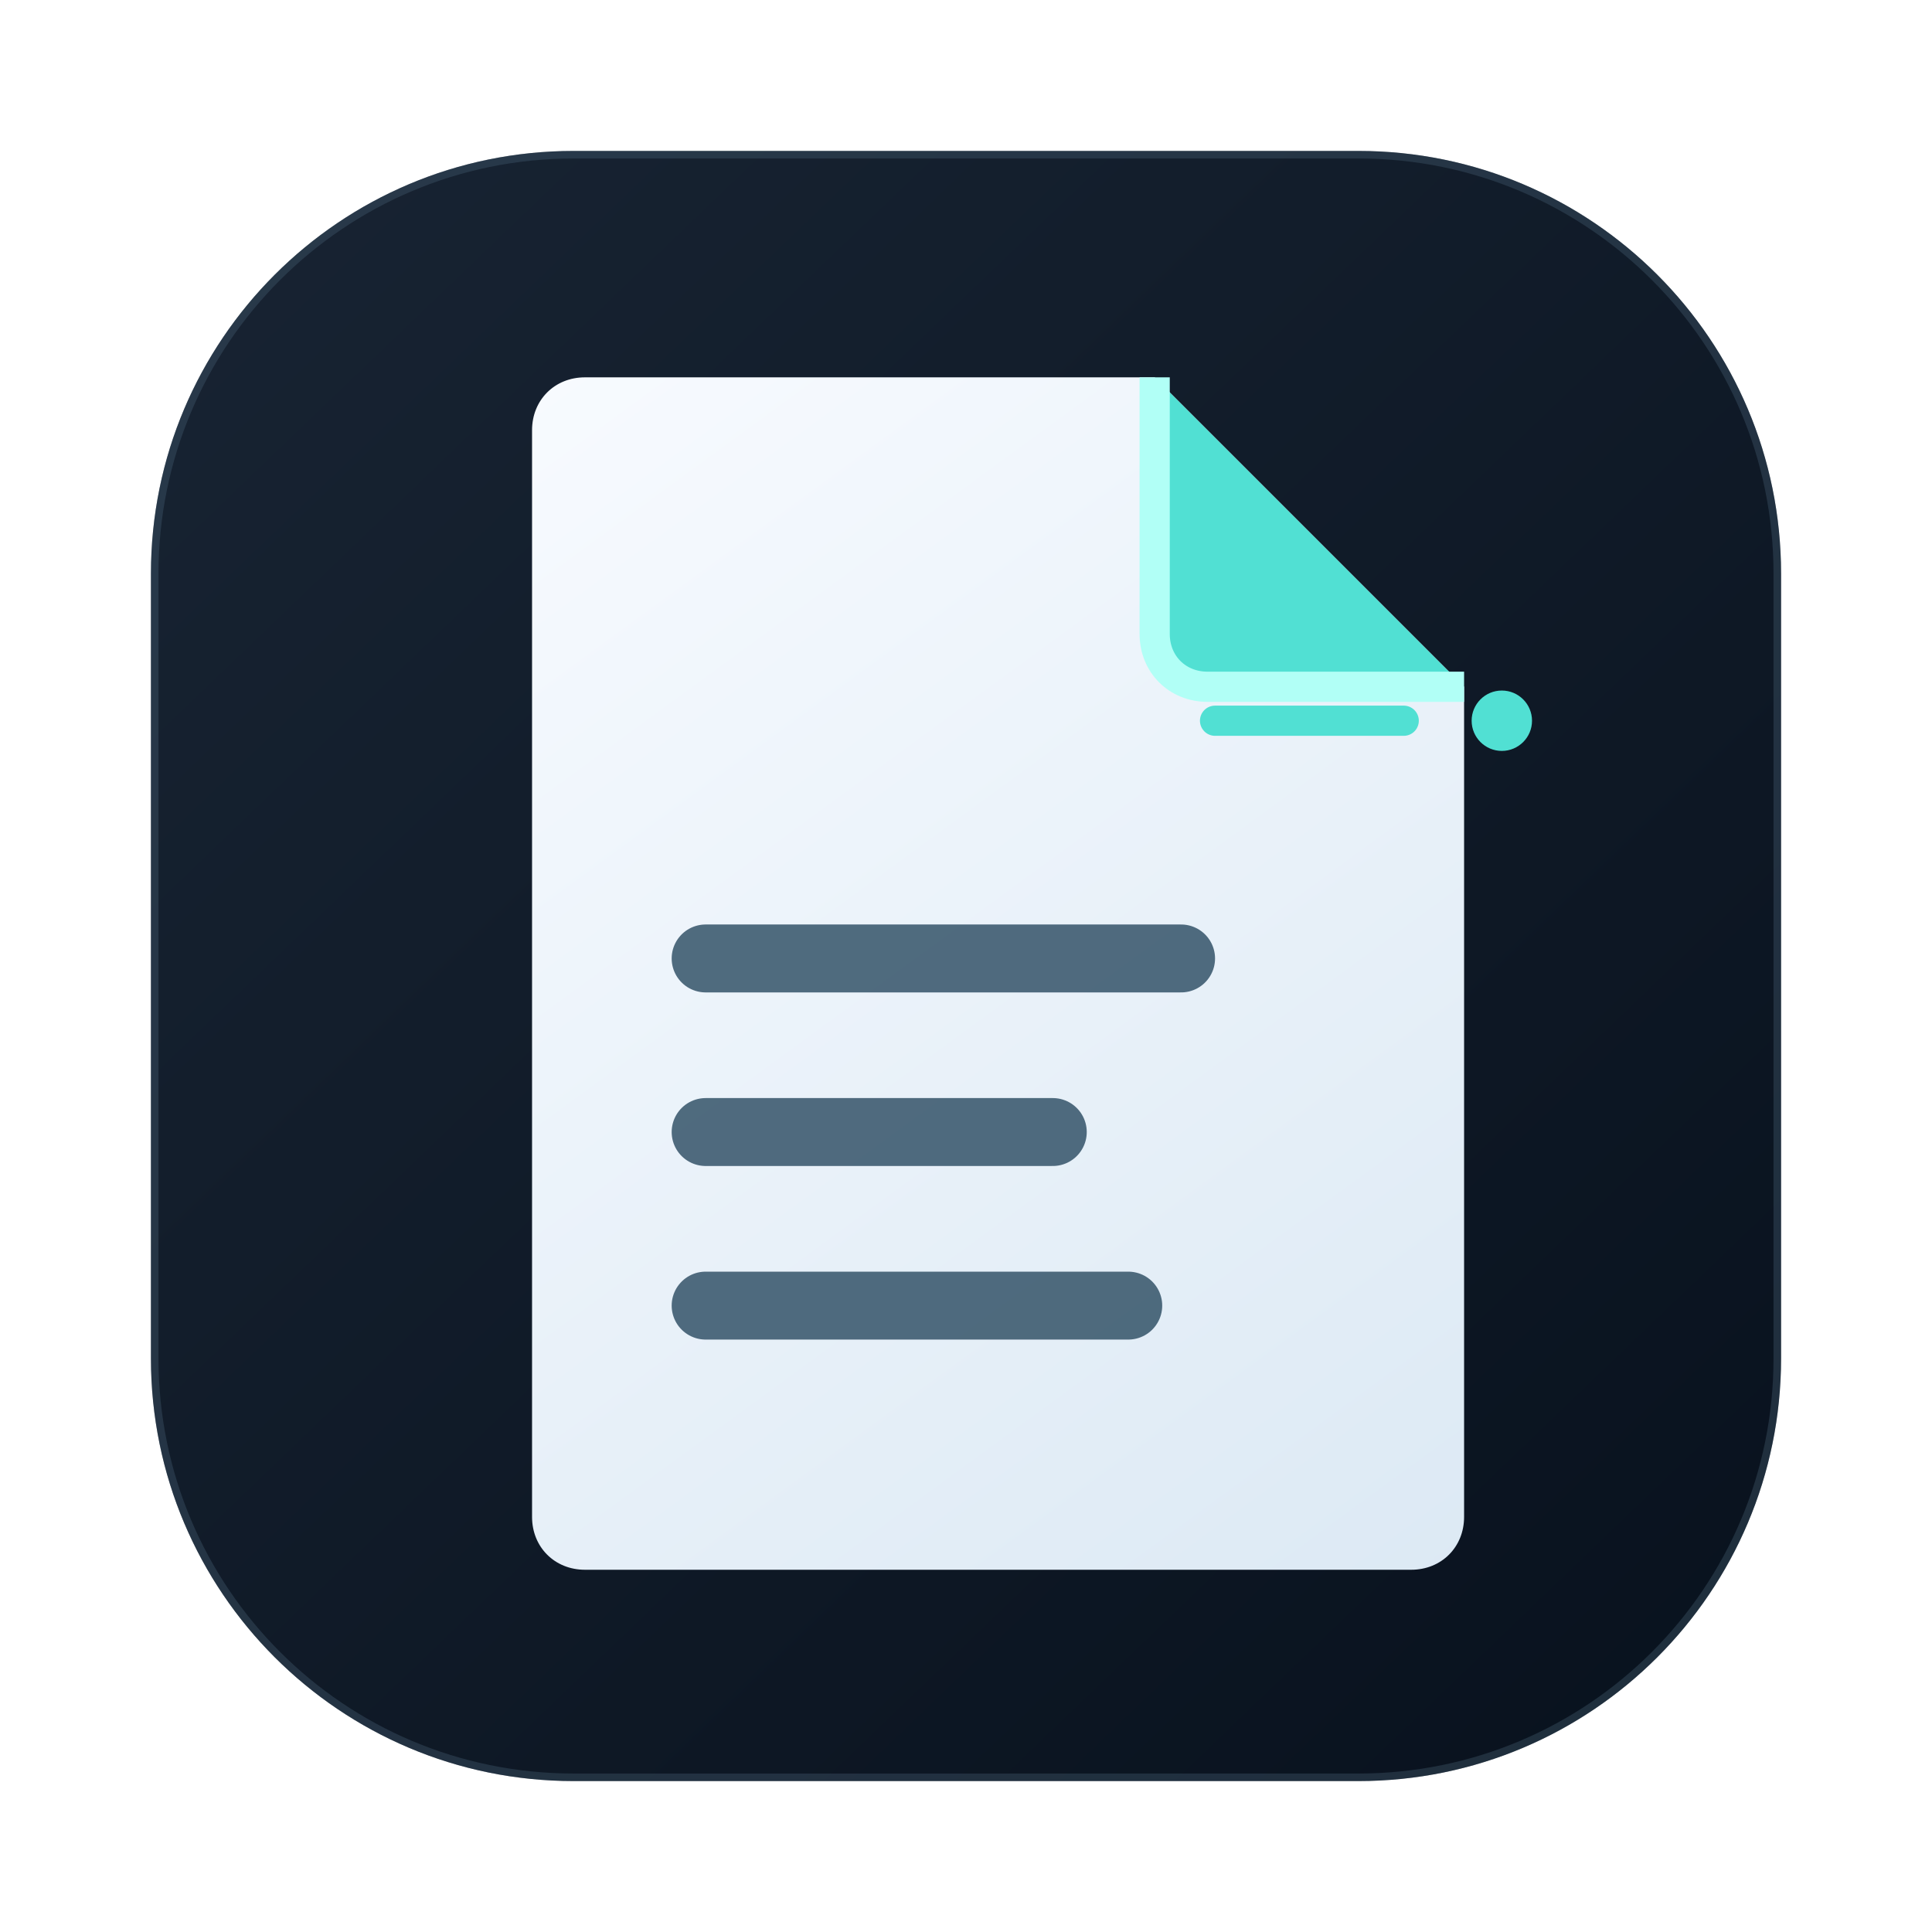
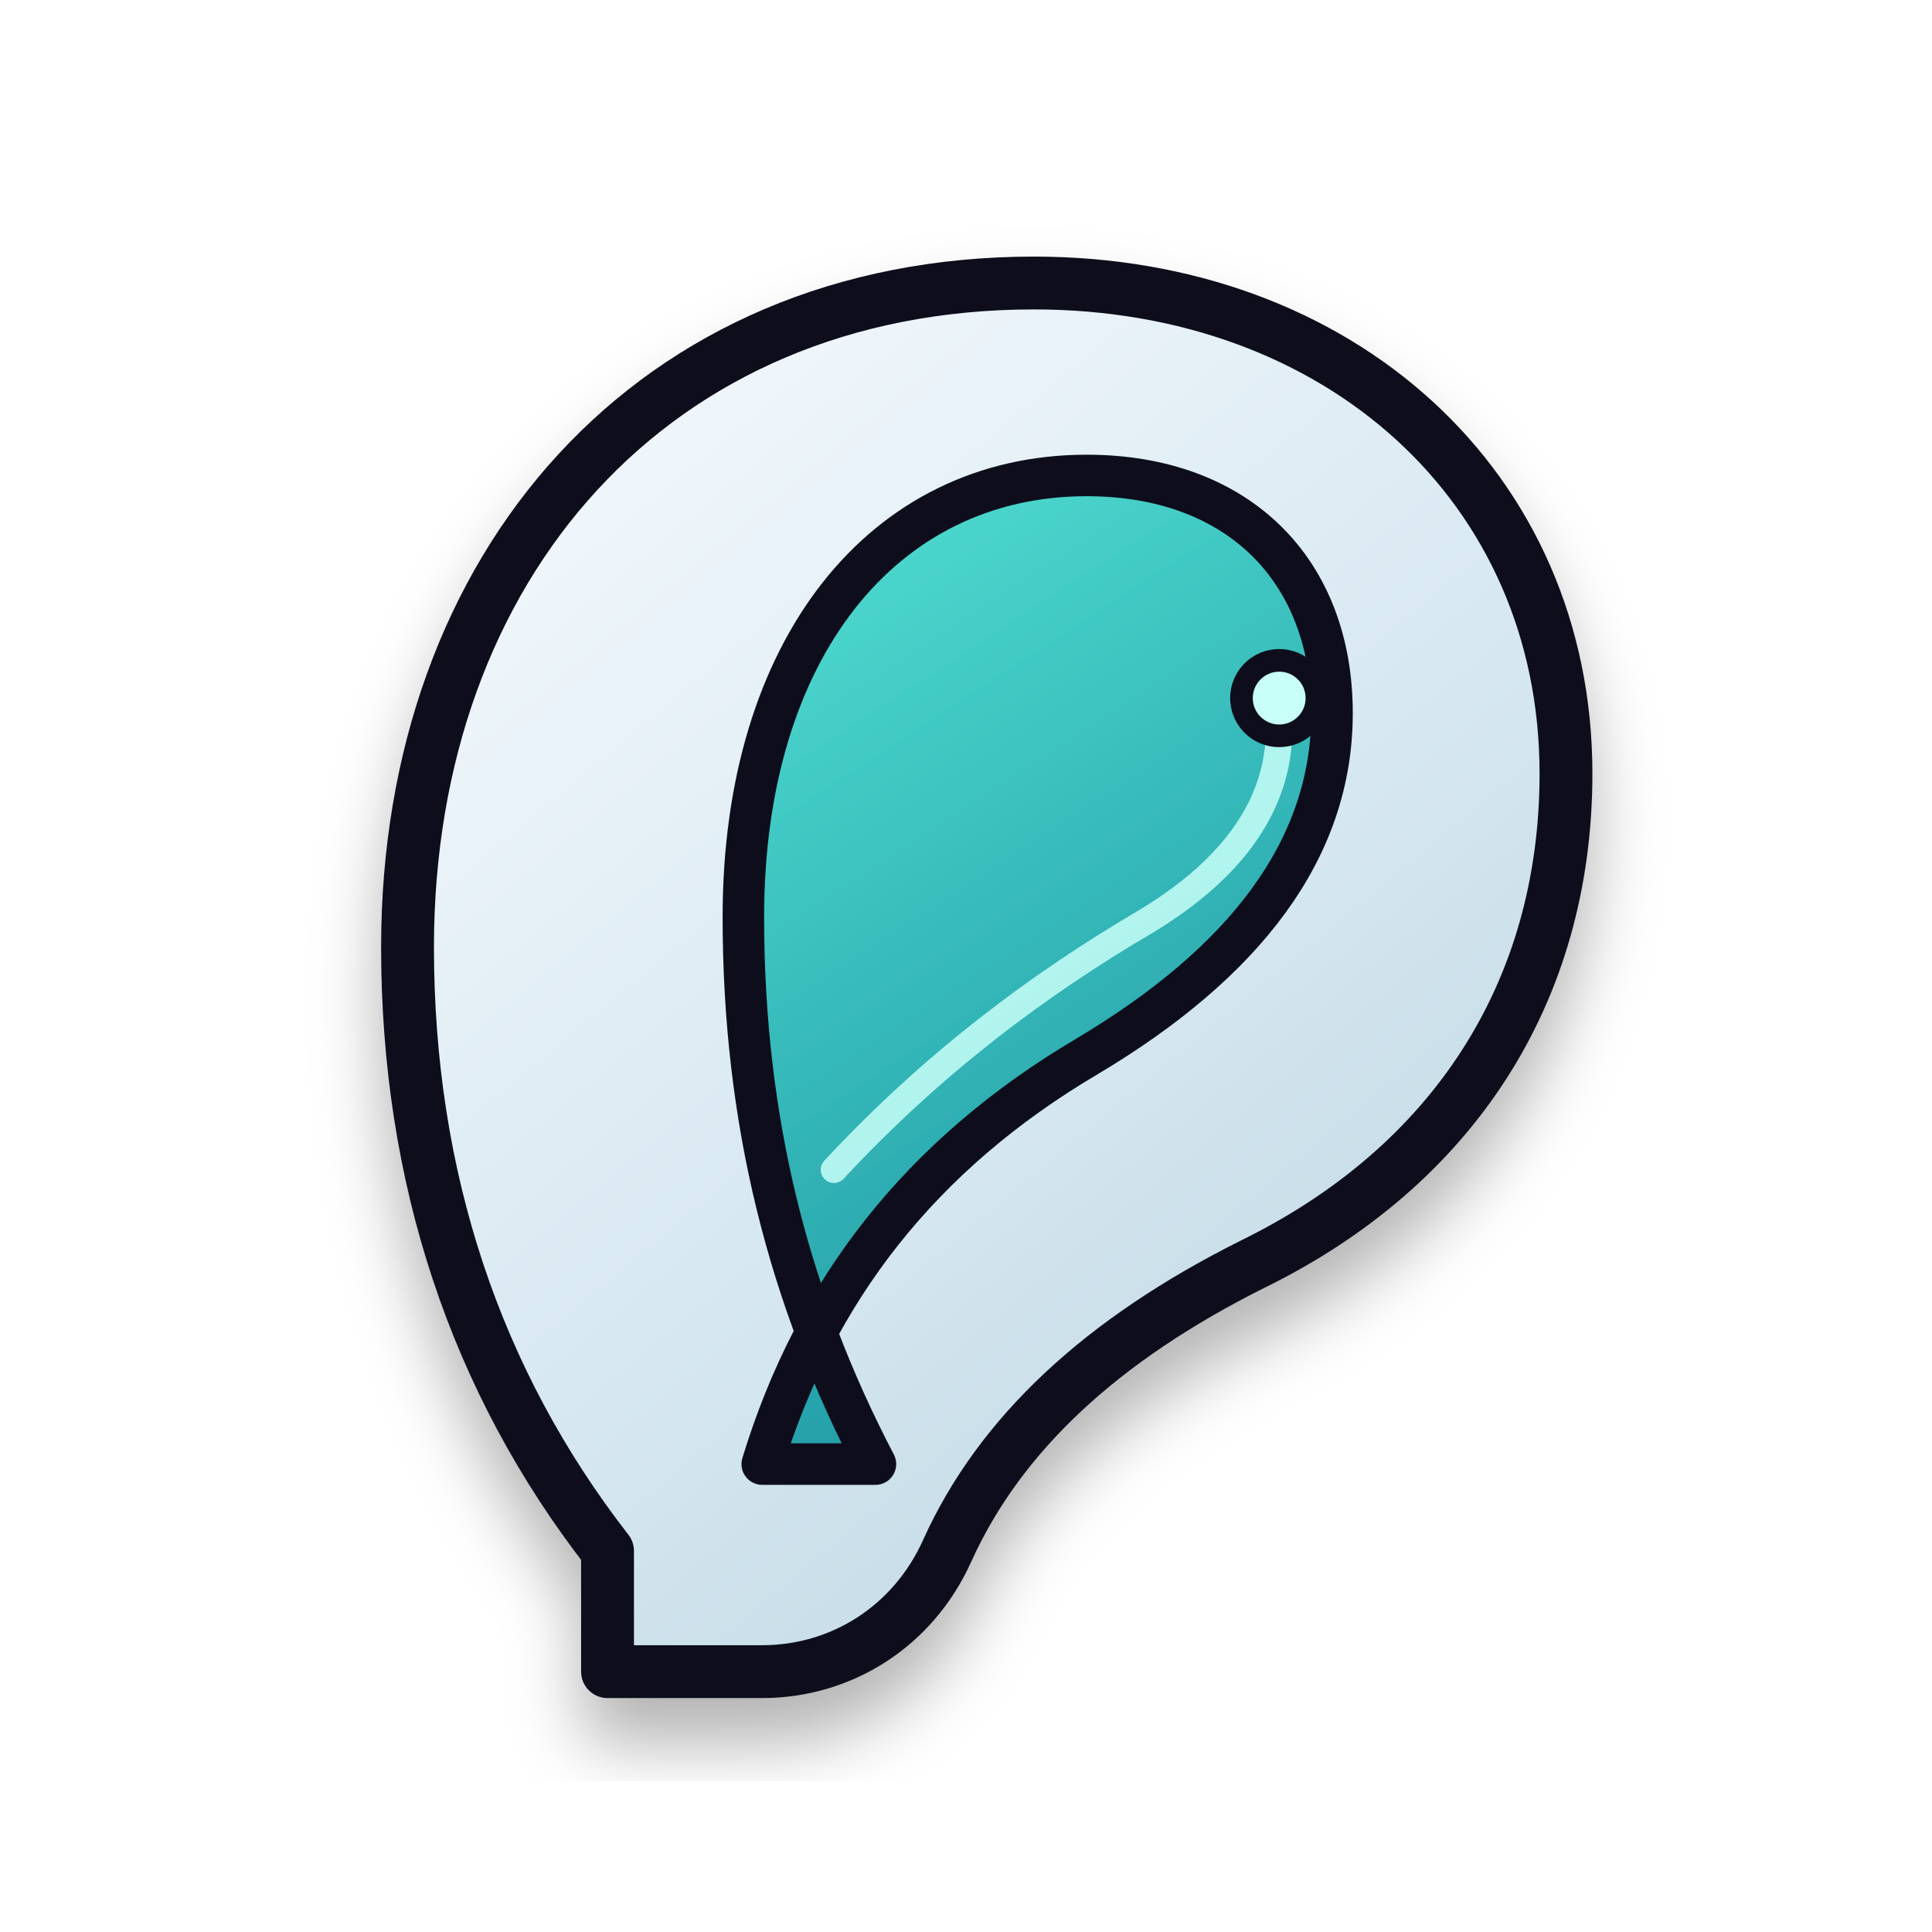
<svg xmlns="http://www.w3.org/2000/svg" viewBox="0 0 512 512" role="img" aria-labelledby="title desc">
  <defs>
-     <linearGradient id="surface" x1="44" y1="36" x2="468" y2="478" gradientUnits="userSpaceOnUse">
-       <stop stop-color="#182433" />
-       <stop offset="1" stop-color="#08111D" />
+     <linearGradient id="ear" x1="114" y1="82" x2="405" y2="432" gradientUnits="userSpaceOnUse">
+       <stop stop-color="#F8FBFF" />
+       <stop offset=".56" stop-color="#D6E7F0" />
+       <stop offset="1" stop-color="#B9D3E0" />
    </linearGradient>
-     <linearGradient id="page" x1="132" y1="90" x2="379" y2="428" gradientUnits="userSpaceOnUse">
-       <stop stop-color="#F8FBFF" />
-       <stop offset="1" stop-color="#DCE9F4" />
+     <linearGradient id="inner" x1="187" y1="136" x2="350" y2="386" gradientUnits="userSpaceOnUse">
+       <stop stop-color="#51E0D3" />
+       <stop offset="1" stop-color="#168B9B" />
    </linearGradient>
+     <filter id="shadow" x="54" y="48" width="407" height="424" filterUnits="userSpaceOnUse">
+       <feDropShadow dx="0" dy="12" stdDeviation="9" flood-color="#000" flood-opacity=".3" />
+     </filter>
  </defs>
-   <rect x="40" y="40" width="432" height="432" rx="112" fill="url(#surface)" />
-   <rect x="41" y="41" width="430" height="430" rx="111" fill="none" stroke="#4A647A" stroke-opacity=".34" stroke-width="2" />
-   <path d="M155 100h151l82 82v220c0 8-6 14-14 14H155c-8 0-14-6-14-14V114c0-8 6-14 14-14Z" fill="url(#page)" />
-   <path d="M306 100v68c0 8 6 14 14 14h68l-82-82Z" fill="#51E0D3" />
-   <path d="M306 100v68c0 8 6 14 14 14h68" fill="none" stroke="#B1FFF6" stroke-width="8" stroke-linejoin="round" />
-   <path d="M187 254h126M187 300h92M187 346h112" fill="none" stroke="#28485F" stroke-linecap="round" stroke-width="18" opacity=".8" />
-   <path d="M322 191h50" stroke="#51E0D3" stroke-width="8" stroke-linecap="round" />
-   <circle cx="398" cy="191" r="8" fill="#51E0D3" />
+   <g filter="url(#shadow)">
+     <path d="M161 411c-35-45-53-99-53-160 0-101 65-176 166-176 81 0 141 54 141 130 0 58-30 104-83 130-40 20-67 45-81 76-9 20-28 32-49 32h-41Z" fill="url(#ear)" stroke="#07111C" stroke-width="14" stroke-linejoin="round" />
+     <path d="M202 388c14-46 42-82 86-108 42-25 65-55 65-91 0-38-25-63-65-63-54 0-91 46-91 117 0 54 12 101 35 145l-30 0Z" fill="url(#inner)" stroke="#07111C" stroke-width="11" stroke-linejoin="round" />
+     <path d="M221 310c26-28 54-49 83-66 23-14 35-31 35-51" fill="none" stroke="#C8FFF8" stroke-width="7" stroke-linecap="round" opacity=".85" />
+     <circle cx="339" cy="185" r="10" fill="#C8FFF8" stroke="#07111C" stroke-width="6" />
+   </g>
</svg>
